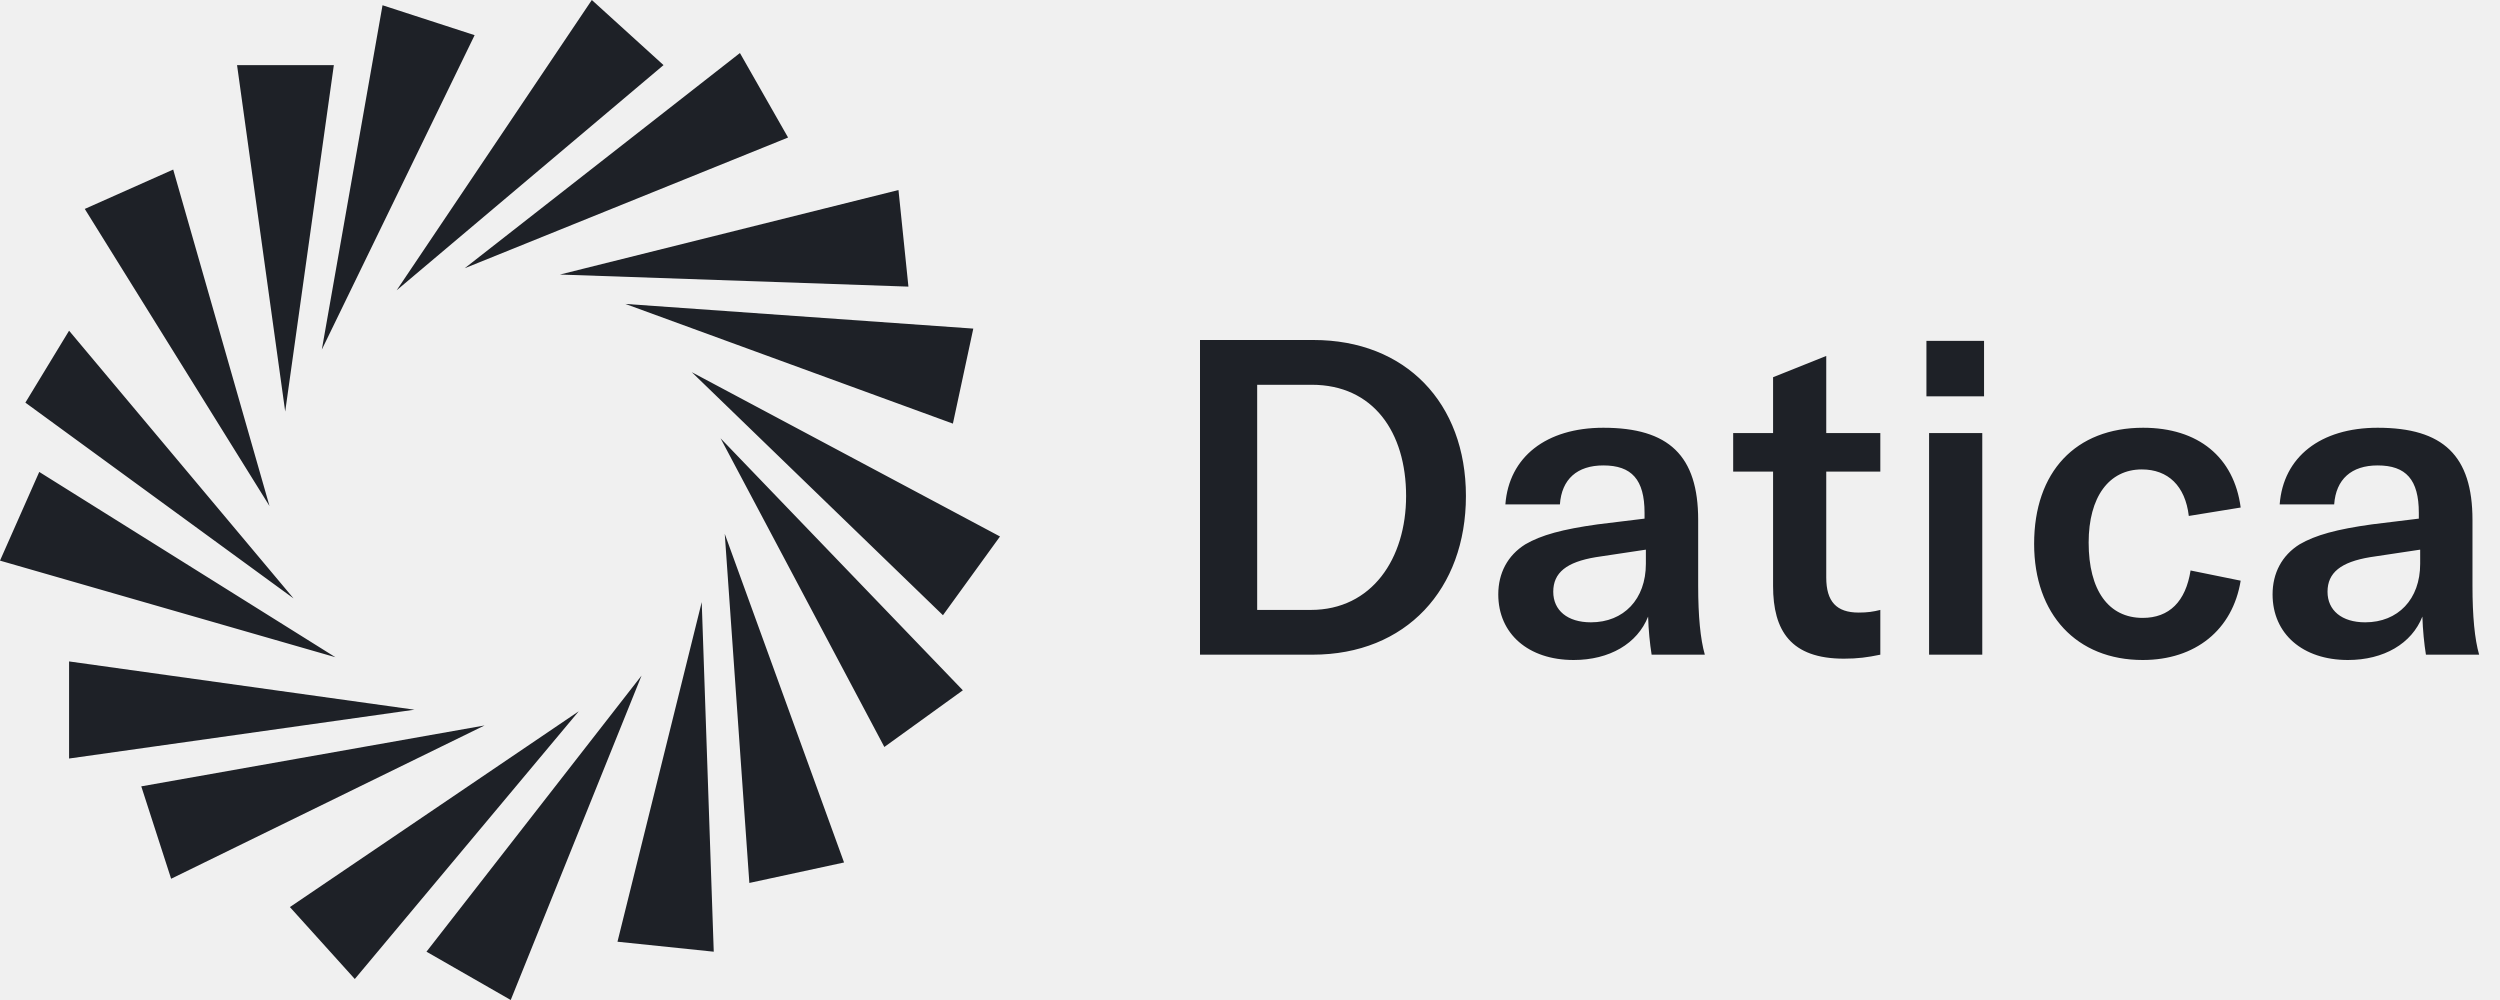
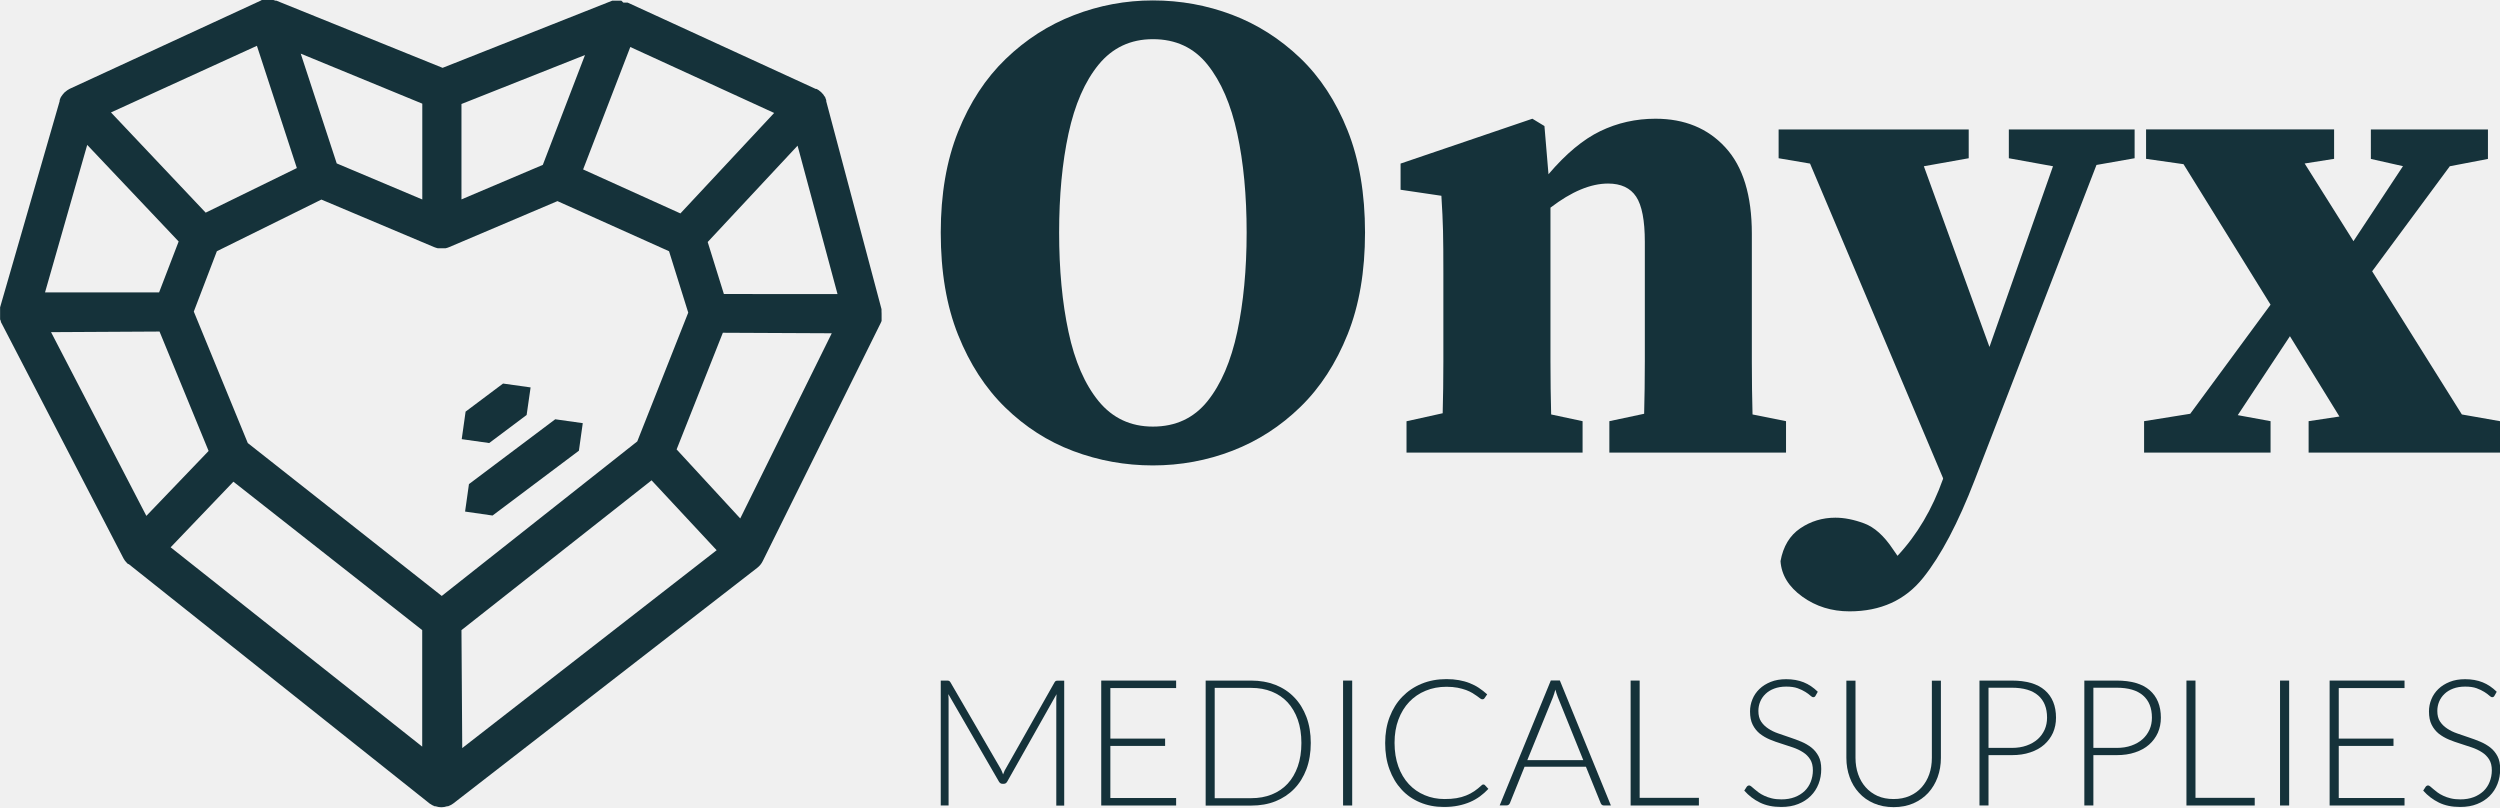
- <svg xmlns="http://www.w3.org/2000/svg" width="100px" height="40px" viewBox="0 0 100 40" version="1.1">
-   <defs />
-   <g id="Symbols" stroke="none" stroke-width="1" fill="none" fill-rule="evenodd">
-     <g id="_header-dark" fill="#1E2127">
-       <g id="_onyx-logo-deep">
-         <path d="M1.015,16.105 L2.763,13.228 L11.743,23.937 L1.015,16.105 Z M2.763,30.341 L2.763,26.457 L16.578,28.388 L2.763,30.341 Z M14.192,39.16 L11.596,36.283 L23.15,28.451 L14.192,39.16 Z M28.55,38.068 L24.699,37.669 L28.069,24.084 L28.55,38.068 Z M38.514,27.612 L35.374,29.879 L28.823,17.533 L38.514,27.612 Z M38.932,13.144 L38.116,16.945 L25.013,12.157 L38.932,13.144 Z M29.597,2.121 L31.523,5.501 L18.587,10.73 L29.597,2.121 Z M15.301,0.21 L18.985,1.407 L12.873,13.984 L15.301,0.21 Z M3.391,8.357 L6.928,6.782 L10.78,20.241 L3.391,8.357 Z M0,22.425 L1.57,18.877 L13.417,26.289 L0,22.425 Z M6.845,35.15 L5.651,31.454 L19.383,29.018 L6.845,35.15 Z M20.429,40 L17.059,38.068 L25.662,27.024 L20.429,40 Z M33.762,34.499 L29.974,35.318 L28.99,21.354 L33.762,34.499 Z M40,21.459 L37.718,24.609 L27.671,14.887 L40,21.459 Z M35.939,7.601 L36.337,11.465 L22.397,10.982 L35.939,7.601 Z M23.673,1.0658141e-14 L26.541,2.604 L15.866,11.612 L23.673,1.0658141e-14 Z M9.482,2.604 L13.354,2.604 L11.408,16.462 L9.482,2.604 Z M48,26.187 L52.503,26.187 C56.244,26.187 58.637,23.563 58.637,19.84 C58.637,16.117 56.226,13.6 52.539,13.6 L48,13.6 L48,26.187 Z M65.924,24.663 C65.941,25.212 65.994,25.744 66.065,26.187 L68.193,26.187 C68.016,25.567 67.927,24.645 67.927,23.439 L67.927,20.798 C67.927,18.227 66.757,17.11 64.133,17.11 C61.846,17.11 60.357,18.28 60.215,20.177 L62.396,20.177 C62.466,19.167 63.087,18.617 64.133,18.617 C65.268,18.617 65.782,19.184 65.782,20.514 L65.782,20.745 L63.902,20.975 C62.502,21.17 61.651,21.401 61.013,21.773 C60.304,22.216 59.931,22.925 59.931,23.776 C59.931,25.354 61.137,26.4 62.945,26.4 C64.381,26.4 65.498,25.744 65.924,24.663 Z M69.327,18.865 L70.923,18.865 L70.923,23.439 C70.923,25.23 71.632,26.347 73.76,26.347 C74.309,26.347 74.699,26.294 75.213,26.187 L75.213,24.397 C74.93,24.468 74.699,24.503 74.345,24.503 C73.458,24.503 73.05,24.06 73.05,23.102 L73.05,18.865 L75.213,18.865 L75.213,17.323 L73.05,17.323 L73.05,14.238 L70.923,15.089 L70.923,17.323 L69.327,17.323 L69.327,18.865 Z M77.057,15.852 L79.362,15.852 L79.362,13.635 L77.057,13.635 L77.057,15.852 Z M77.163,26.187 L79.291,26.187 L79.291,17.323 L77.163,17.323 L77.163,26.187 Z M89.627,23.227 L87.623,22.819 C87.428,24.06 86.772,24.716 85.709,24.716 C84.343,24.716 83.546,23.617 83.546,21.702 C83.546,19.876 84.361,18.777 85.673,18.777 C86.719,18.777 87.411,19.433 87.552,20.638 L89.627,20.301 C89.361,18.28 87.925,17.11 85.726,17.11 C83.032,17.11 81.365,18.865 81.365,21.755 C81.365,24.574 83.067,26.4 85.709,26.4 C87.818,26.4 89.307,25.194 89.627,23.227 Z M96.895,24.663 C96.913,25.212 96.966,25.744 97.037,26.187 L99.165,26.187 C98.987,25.567 98.899,24.645 98.899,23.439 L98.899,20.798 C98.899,18.227 97.729,17.11 95.105,17.11 C92.818,17.11 91.329,18.28 91.187,20.177 L93.367,20.177 C93.438,19.167 94.059,18.617 95.105,18.617 C96.239,18.617 96.753,19.184 96.753,20.514 L96.753,20.745 L94.874,20.975 C93.474,21.17 92.623,21.401 91.984,21.773 C91.275,22.216 90.903,22.925 90.903,23.776 C90.903,25.354 92.109,26.4 93.917,26.4 C95.353,26.4 96.47,25.744 96.895,24.663 Z M93.101,23.67 C93.101,22.907 93.633,22.482 94.803,22.287 L96.807,21.986 L96.807,22.553 C96.807,23.971 95.92,24.893 94.608,24.893 C93.669,24.893 93.101,24.414 93.101,23.67 Z M62.13,23.67 C62.13,22.907 62.661,22.482 63.832,22.287 L65.835,21.986 L65.835,22.553 C65.835,23.971 64.948,24.893 63.637,24.893 C62.697,24.893 62.13,24.414 62.13,23.67 Z M50.287,24.397 L50.287,15.391 L52.468,15.391 C54.932,15.391 56.244,17.288 56.244,19.84 C56.244,22.34 54.879,24.397 52.432,24.397 L50.287,24.397 Z" />
-       </g>
+ <svg xmlns="http://www.w3.org/2000/svg" version="1.1" id="Layer_1" x="0px" y="0px" viewBox="0 0 2903.8 937.7" style="enable-background:new 0 0 2903.8 937.7;" xml:space="preserve">
+   <style type="text/css">
+ 	.st0{fill:#EAF0F1;}
+ 	.st1{fill:#15323A;}
+ 	.st2{fill:#AAC2C9;}
+ 	.st3{fill:#1A3E47;}
+ 	.st4{fill:#CAD9DD;}
+ 	.st5{fill:#6B95A0;}
+ 	.st6{fill:#275D6B;}
+ 	.st7{fill:#204D59;}
+ 	.st8{fill:#2B6777;}
+ 	.st9{fill:#F4F7F8;}
+ 	.st10{fill:#FFFFFF;}
+ </style>
+   <g>
+     <g>
+       <path class="st1" d="M1023.9,361.7c0.1-0.6,0.1-1.2,0-1.7c-0.1-0.3-0.1-0.6,0-0.9l-64.2-241.4v-1.1c-0.2-1-0.6-2-1.1-3    c0-0.6,0-1.1-0.9-1.6l-1.6-2.5l-1.5-1.5l-0.9-1.1l-1-0.7l-1.7-1.4l-2.5-1.5h-1L729,3h-0.7h-0.6h-1.6H724l-2.3-2.2h-2.1h-2.5h-2    h-2.5h-1.5l-197,78l-193-78c-0.4-0.1-0.7-0.1-1.1,0L317.6,0h-2h-2.5H311h-2.5h-2.1h-1.1h-1.2l-1.2,0.7L81.3,103l-1.1,0.6l-2.3,1.4    l-1.7,1.4l-1,0.7l-0.9,1l-1.4,1.6l-1.6,2.2l-1,1.7c-0.4,0.9-0.7,1.8-1,2.7v1.1L0.1,357c-0.1,0.3-0.1,0.6,0,0.9    c-0.1,0.7-0.1,1.4,0,2.1c-0.1,0.8-0.1,1.6,0,2.3c0,0,0,0.7,0,1c0,0.2,0,0.7,0,1c-0.1,0.8-0.1,1.6,0,2.5v2.1c0,0,0,1.4,0,2.1    c0.3,0.6,0.6,1.3,0.9,2v0.9l142.4,274.6l0.7,1.1c0.4,0.8,0.9,1.5,1.5,2.2l1.4,1.6l1,1.1l0.9,0.7h0.6L499,933.3    c1.8,1.3,3.8,2.4,5.9,3.2h1.1c4.3,1.5,9,1.5,13.3,0h1.1c2.1-0.8,4.1-1.8,5.9-3.1l353.3-273.9c2.7-2.1,4.9-4.8,6.4-7.9L1023,375.1    l1-2.3c0.1-0.7,0.1-1.5,0-2.2v-1.8c0.1-0.9,0.1-1.7,0-2.6c0,0,0-0.6,0-1c0.1-0.3,0.1-0.6,0-0.9    C1024,363.4,1024,362.5,1023.9,361.7z M732.1,54.6l167.1,76.6L790.3,247.9l-113-51.1L732.1,54.6z M536,120.8l143.5-56.9l-49,127.6    L536,231.6V120.8z M490.5,120.4v111.3l-99.4-41.9L349.3,62.3L490.5,120.4z M298.4,53.2l46.4,142L238.9,247l-110-116.4L298.4,53.2z     M101.3,168.3l106.2,112.2l-22.7,59.1H52.3L101.3,168.3z M59.3,385.8l126-0.7l57,138.7L170,599.2L59.3,385.8z M490.5,867.3    L198.2,635.7l72.9-76.2l219.3,172.4V867.3z M513.1,692.2L287.8,514.6l-62.7-152.7l26.8-70.1l121.4-60l130.9,55.2    c1.4,0.6,2.9,1,4.4,1.4c0.9,0.1,1.9,0.1,2.8,0h1.6c1.5,0.1,3,0.1,4.4,0c1.5-0.3,3-0.8,4.4-1.4l125.7-53.4l129.6,58.2l22.3,71.3    l-59.2,149.6L513.1,692.2z M536.9,868.9L536,731.9l220.8-174l75.6,81.2L536.9,868.9z M859.8,602.2L785.9,522l53.7-135.5l126.5,0.6    L859.8,602.2z M840.8,341.5L822,281.1l104.4-111.9l46.4,172.4L840.8,341.5z" />
+       <polygon class="st1" points="611.7,482 616.3,450 584.3,445.5 540.8,478.1 536.3,510.1 568.2,514.6   " />
+       <polygon class="st1" points="644.9,487 644.9,487 544.7,562.3 540.2,594.2 572.1,598.8 672.4,523.5 676.9,491.5 644.9,487   " />
+     </g>
+     <g>
+       <path class="st1" d="M1339.1,540.6c-32.1,0-63-5.6-92.5-16.7c-29.5-11.1-55.8-28-78.9-50.5c-23.1-22.5-41.3-50.6-54.8-84.3    c-13.5-33.7-20.2-73.3-20.2-118.9c0-44.6,6.7-83.7,20.2-117.4c13.5-33.7,31.9-61.8,55.2-84.3c23.3-22.5,49.7-39.5,79.3-50.9    c29.5-11.4,60.1-17.1,91.7-17.1c32.1,0,62.8,5.6,92.1,16.7c29.3,11.1,55.6,27.9,78.9,50.1c23.3,22.3,41.7,50.4,55.2,84.3    c13.5,33.9,20.2,73.5,20.2,118.5c0,45.1-6.7,84.5-20.2,118.2c-13.5,33.7-31.7,61.8-54.8,84.3c-23.1,22.5-49.4,39.5-78.9,50.9    S1371.2,540.6,1339.1,540.6z M1339.1,495.5c26.4,0,47.5-9.8,63.4-29.5c15.8-19.7,27.3-46.5,34.6-80.5    c7.2-33.9,10.9-72.4,10.9-115.4c0-43-3.6-81.4-10.9-115c-7.3-33.7-18.8-60.4-34.6-80.1c-15.8-19.7-36.9-29.5-63.4-29.5    c-25.9,0-46.9,9.9-63,29.5c-16.1,19.7-27.7,46.4-35,80.1c-7.3,33.7-10.9,72-10.9,115c0,43,3.6,81.5,10.9,115.4    c7.2,33.9,18.9,60.8,35,80.5C1292.2,485.6,1313.2,495.5,1339.1,495.5z" />
+       <path class="st1" d="M1633.7,525.8v-36.5l42-9.3c0.5-18.7,0.8-38.9,0.8-60.6c0-21.8,0-40.7,0-56.7v-45.1c0-21.2-0.1-37.7-0.4-49.4    c-0.3-11.7-0.9-25.3-1.9-40.8l-47.4-7V190l153.1-52.1l14,8.5l4.7,56c20.2-23.8,40.3-40.5,60.2-50.1c19.9-9.6,41.3-14.4,64.1-14.4    c33.7,0,60.8,11.1,81.2,33.4c20.5,22.3,30.7,55.7,30.7,100.3v90.9c0,17.1,0,36.4,0,57.9c0,21.5,0.3,41.9,0.8,61l38.9,7.8v36.5    h-205.2v-36.5l40.4-8.6c0.5-19.2,0.8-39.5,0.8-61c0-21.5,0-40.5,0-57.1v-81.6c0-24.9-3.4-42.4-10.1-52.5    c-6.7-10.1-17.6-15.2-32.6-15.2c-20.2,0-42.5,9.3-66.9,28v121.3c0,16.1,0,35.1,0,57.1c0,22,0.3,42.6,0.8,61.8l36.5,7.8v36.5    H1633.7z" />
+       <path class="st1" d="M2333.3,183.8v-33.4h146.1v33.4l-44.3,7.8l-141.5,366.1c-19.2,49.7-39.1,87.6-59.9,113.5    c-20.7,25.9-49.2,38.9-85.5,38.9c-20.7,0-39-5.7-54.8-17.1c-15.8-11.4-24.2-25.1-25.3-41.2c3.1-17.1,10.7-29.8,22.9-38.1    c12.2-8.3,25.8-12.4,40.8-12.4c10.4,0,21.5,2.2,33.4,6.6c11.9,4.4,23.1,14.4,33.4,29.9l5.4,7.8c22.8-24.4,40.4-54.2,52.9-89.4    v-0.8L2102.4,190l-36.5-6.2v-33.4h220.8v33.4l-52.1,9.3l76.2,209.9l73.8-209.9L2333.3,183.8z" />
+       <path class="st1" d="M2753.8,184.6v-34.2h136v34.2l-44.3,8.5l-90.2,122l104.2,166.3l44.3,7.8v36.5h-222.3v-36.5l35.8-5.4    l-57.5-93.3l-60.6,91.7l38.1,7v36.5h-146.9v-36.5l53.6-8.6l93.3-126.7l-101.1-163.2l-43.5-6.2v-34.2h218.4v34.2l-34.2,5.4    l56.7,90.2l57.5-87.1L2753.8,184.6z" />
+     </g>
+     <g>
+       <path class="st1" d="M1165.1,899.5c0.4-1.1,0.8-2.2,1.3-3.2c0.4-1.1,0.9-2.1,1.5-3l57-100.8c0.5-0.9,1.1-1.4,1.6-1.6    c0.5-0.2,1.3-0.3,2.3-0.3h7.3v145.1h-9.2V811.9c0-1.8,0.1-3.7,0.3-5.6L1170,907.7c-1,1.8-2.3,2.7-4.1,2.7h-1.6    c-1.7,0-3.1-0.9-4.1-2.7l-58.7-101.5c0.2,2,0.3,3.9,0.3,5.7v123.7h-9.1V790.5h7.2c1,0,1.7,0.1,2.3,0.3c0.6,0.2,1.1,0.8,1.7,1.6    l58.6,100.9C1163.5,895.2,1164.3,897.3,1165.1,899.5z" />
+       <path class="st1" d="M1366.1,790.5v8.7h-76.4v58.7h63.6v8.5h-63.6v60.5h76.4v8.7h-87V790.5H1366.1z" />
+       <path class="st1" d="M1522.5,863c0,11.2-1.7,21.3-5,30.3c-3.4,9-8.1,16.6-14.2,22.9c-6.1,6.3-13.4,11.1-21.8,14.5    c-8.5,3.4-17.9,5-28.2,5h-52.9V790.5h52.9c10.3,0,19.7,1.7,28.2,5c8.5,3.4,15.8,8.2,21.8,14.5c6.1,6.3,10.8,13.9,14.2,22.9    C1520.8,841.8,1522.5,851.8,1522.5,863z M1511.6,863c0-10.1-1.4-19.1-4.2-27.1c-2.8-7.9-6.8-14.6-11.8-20.1    c-5.1-5.5-11.2-9.6-18.4-12.5c-7.2-2.9-15.1-4.3-23.9-4.3h-42.4v128.1h42.4c8.8,0,16.7-1.4,23.9-4.3c7.2-2.9,13.3-7,18.4-12.5    c5.1-5.5,9-12.2,11.8-20.1C1510.2,882.2,1511.6,873.2,1511.6,863z" />
+       <path class="st1" d="M1570.6,935.6H1560V790.5h10.6V935.6z" />
+       <path class="st1" d="M1723,911.2c0.7,0,1.3,0.2,1.7,0.7l4.1,4.4c-3,3.2-6.3,6.1-9.8,8.7c-3.6,2.6-7.4,4.8-11.6,6.6    c-4.2,1.8-8.8,3.2-13.8,4.2c-5,1-10.5,1.5-16.6,1.5c-10.1,0-19.3-1.8-27.6-5.3c-8.4-3.5-15.6-8.5-21.5-15    c-6-6.5-10.7-14.3-14-23.4c-3.4-9.2-5-19.3-5-30.6c0-11,1.7-21.1,5.2-30.2c3.5-9.1,8.3-16.9,14.6-23.4    c6.3-6.5,13.7-11.6,22.5-15.2c8.7-3.6,18.3-5.4,28.9-5.4c5.3,0,10.1,0.4,14.5,1.2c4.4,0.8,8.5,1.9,12.3,3.4    c3.8,1.5,7.4,3.3,10.7,5.5c3.3,2.2,6.6,4.7,9.8,7.6l-3.2,4.6c-0.5,0.8-1.4,1.2-2.6,1.2c-0.6,0-1.4-0.4-2.4-1.1    c-1-0.7-2.2-1.6-3.6-2.7c-1.5-1.1-3.2-2.2-5.3-3.5c-2.1-1.3-4.6-2.4-7.4-3.5c-2.9-1.1-6.2-1.9-9.9-2.7c-3.8-0.7-8-1.1-12.8-1.1    c-8.8,0-16.9,1.5-24.3,4.6c-7.4,3-13.7,7.4-19.1,13c-5.3,5.6-9.5,12.5-12.5,20.5c-3,8-4.5,17-4.5,27c0,10.3,1.5,19.4,4.4,27.5    c2.9,8.1,7,14.9,12.2,20.5c5.2,5.6,11.3,9.8,18.4,12.8c7.1,3,14.8,4.5,23,4.5c5.2,0,9.8-0.3,13.9-1c4.1-0.7,7.8-1.7,11.2-3.1    c3.4-1.4,6.6-3,9.5-5c2.9-2,5.8-4.3,8.7-7c0.3-0.3,0.7-0.5,1-0.7C1722.2,911.3,1722.6,911.2,1723,911.2z" />
+       <path class="st1" d="M1871.1,935.6h-8.1c-1,0-1.7-0.3-2.4-0.8c-0.6-0.5-1.1-1.2-1.4-2l-17.1-42.2h-71.3l-17,42.2    c-0.3,0.8-0.8,1.4-1.4,1.9c-0.7,0.5-1.5,0.8-2.5,0.8h-8l59.4-145.1h10.5L1871.1,935.6z M1774,882.9h65l-29.6-73.3    c-0.5-1.2-1-2.5-1.4-3.9c-0.5-1.5-1-3-1.4-4.7c-0.5,1.6-1,3.2-1.4,4.7c-0.5,1.5-1,2.8-1.4,4.1L1774,882.9z" />
+       <path class="st1" d="M1904.5,926.7h68.8v8.9h-79.3V790.5h10.5V926.7z" />
+       <path class="st1" d="M2108.8,808.1c-0.6,1.2-1.5,1.7-2.7,1.7c-0.9,0-2-0.6-3.4-1.9c-1.4-1.3-3.3-2.7-5.7-4.2c-2.4-1.5-5.4-3-9-4.3    c-3.6-1.3-8-1.9-13.3-1.9c-5.3,0-9.9,0.8-13.9,2.3c-4,1.5-7.4,3.6-10.1,6.2c-2.7,2.6-4.8,5.6-6.2,9c-1.4,3.4-2.1,7-2.1,10.8    c0,4.9,1,9,3.1,12.2c2.1,3.2,4.8,5.9,8.3,8.2c3.4,2.3,7.3,4.2,11.7,5.7c4.3,1.5,8.8,3.1,13.4,4.6c4.6,1.5,9.1,3.2,13.4,5    c4.3,1.8,8.2,4.1,11.7,6.8c3.4,2.7,6.2,6.1,8.3,10.1c2.1,4,3.1,9,3.1,14.9c0,6.1-1,11.8-3.1,17.2c-2.1,5.4-5.1,10-9.1,14    c-4,4-8.8,7.1-14.6,9.4c-5.7,2.3-12.3,3.4-19.7,3.4c-9.6,0-17.8-1.7-24.7-5.1c-6.9-3.4-13-8-18.2-13.9l2.9-4.5    c0.8-1,1.8-1.5,2.9-1.5c0.6,0,1.4,0.4,2.4,1.2c1,0.8,2.1,1.8,3.5,3c1.4,1.2,3,2.5,4.9,3.9c1.9,1.4,4.1,2.7,6.7,3.9    c2.5,1.2,5.4,2.2,8.7,3c3.3,0.8,7,1.2,11.2,1.2c5.8,0,10.9-0.9,15.4-2.6c4.5-1.7,8.3-4.1,11.5-7.1c3.1-3,5.5-6.6,7.1-10.7    c1.6-4.1,2.5-8.6,2.5-13.3c0-5.1-1-9.3-3.1-12.7c-2.1-3.3-4.8-6.1-8.3-8.3c-3.4-2.2-7.3-4.1-11.7-5.6c-4.3-1.5-8.8-3-13.4-4.4    c-4.6-1.4-9.1-3-13.4-4.8c-4.3-1.8-8.2-4.1-11.7-6.8c-3.4-2.8-6.2-6.2-8.3-10.4c-2.1-4.1-3.1-9.3-3.1-15.5c0-4.9,0.9-9.5,2.8-14.1    c1.8-4.5,4.6-8.5,8.1-11.9c3.6-3.5,8-6.2,13.2-8.3c5.2-2.1,11.2-3.1,17.9-3.1c7.5,0,14.3,1.2,20.3,3.6c6,2.4,11.4,6.1,16.4,11    L2108.8,808.1z" />
+       <path class="st1" d="M2199.4,928.1c7,0,13.2-1.2,18.7-3.6c5.5-2.4,10.2-5.8,14-10.1c3.8-4.3,6.8-9.4,8.8-15.2c2-5.8,3-12.2,3-18.9    v-89.7h10.5v89.7c0,8-1.3,15.5-3.8,22.4c-2.5,6.9-6.2,13-10.9,18.2c-4.8,5.2-10.5,9.2-17.3,12.2c-6.8,2.9-14.4,4.4-22.9,4.4    c-8.5,0-16.1-1.5-22.9-4.4c-6.8-2.9-12.6-7-17.3-12.2c-4.8-5.2-8.4-11.2-10.9-18.2c-2.5-6.9-3.8-14.4-3.8-22.4v-89.7h10.6v89.6    c0,6.8,1,13.1,3,18.9c2,5.8,4.9,10.9,8.7,15.2c3.8,4.3,8.4,7.7,13.9,10.2C2186.2,926.9,2192.4,928.1,2199.4,928.1z" />
+       <path class="st1" d="M2309.7,877.1v58.5h-10.5V790.5h37.4c17,0,29.9,3.7,38.5,11.2c8.6,7.5,13,18.1,13,31.9    c0,6.4-1.2,12.2-3.5,17.5c-2.4,5.3-5.8,9.9-10.2,13.8c-4.4,3.9-9.8,6.9-16.2,9c-6.4,2.2-13.5,3.2-21.5,3.2H2309.7z M2309.7,868.7    h27c6.4,0,12.2-0.9,17.2-2.7c5.1-1.8,9.3-4.2,12.9-7.4c3.5-3.1,6.2-6.9,8.1-11.1c1.9-4.3,2.8-8.9,2.8-14    c0-11.1-3.4-19.7-10.3-25.7c-6.9-6-17.1-9-30.7-9h-27V868.7z" />
+       <path class="st1" d="M2431.5,877.1v58.5H2421V790.5h37.4c17,0,29.9,3.7,38.5,11.2c8.6,7.5,13,18.1,13,31.9    c0,6.4-1.2,12.2-3.5,17.5c-2.4,5.3-5.8,9.9-10.2,13.8c-4.4,3.9-9.8,6.9-16.2,9c-6.4,2.2-13.5,3.2-21.5,3.2H2431.5z M2431.5,868.7    h27c6.4,0,12.2-0.9,17.2-2.7c5.1-1.8,9.3-4.2,12.9-7.4c3.5-3.1,6.2-6.9,8.1-11.1c1.9-4.3,2.8-8.9,2.8-14    c0-11.1-3.4-19.7-10.3-25.7c-6.9-6-17.1-9-30.7-9h-27V868.7z" />
+       <path class="st1" d="M2550.1,926.7h68.8v8.9h-79.3V790.5h10.5V926.7z" />
+       <path class="st1" d="M2658.9,935.6h-10.6V790.5h10.6V935.6z" />
+       <path class="st1" d="M2792.9,790.5v8.7h-76.4v58.7h63.6v8.5h-63.6v60.5h76.4v8.7h-87V790.5H2792.9z" />
+       <path class="st1" d="M2897.4,808.1c-0.6,1.2-1.5,1.7-2.7,1.7c-0.9,0-2-0.6-3.4-1.9c-1.4-1.3-3.3-2.7-5.7-4.2c-2.4-1.5-5.4-3-9-4.3    c-3.6-1.3-8-1.9-13.3-1.9c-5.3,0-9.9,0.8-13.9,2.3c-4,1.5-7.4,3.6-10.1,6.2c-2.7,2.6-4.8,5.6-6.2,9c-1.4,3.4-2.1,7-2.1,10.8    c0,4.9,1,9,3.1,12.2c2.1,3.2,4.8,5.9,8.3,8.2c3.4,2.3,7.3,4.2,11.7,5.7c4.3,1.5,8.8,3.1,13.4,4.6c4.6,1.5,9.1,3.2,13.4,5    c4.3,1.8,8.2,4.1,11.7,6.8c3.4,2.7,6.2,6.1,8.3,10.1c2.1,4,3.1,9,3.1,14.9c0,6.1-1,11.8-3.1,17.2c-2.1,5.4-5.1,10-9.1,14    c-4,4-8.8,7.1-14.6,9.4c-5.7,2.3-12.3,3.4-19.7,3.4c-9.6,0-17.8-1.7-24.7-5.1c-6.9-3.4-13-8-18.2-13.9l2.9-4.5    c0.8-1,1.8-1.5,2.9-1.5c0.6,0,1.4,0.4,2.4,1.2c1,0.8,2.1,1.8,3.5,3c1.4,1.2,3,2.5,4.9,3.9c1.9,1.4,4.1,2.7,6.7,3.9    c2.5,1.2,5.4,2.2,8.7,3c3.3,0.8,7,1.2,11.2,1.2c5.8,0,10.9-0.9,15.4-2.6c4.5-1.7,8.3-4.1,11.5-7.1c3.1-3,5.5-6.6,7.1-10.7    c1.6-4.1,2.5-8.6,2.5-13.3c0-5.1-1-9.3-3.1-12.7c-2.1-3.3-4.8-6.1-8.3-8.3c-3.4-2.2-7.3-4.1-11.7-5.6c-4.3-1.5-8.8-3-13.4-4.4    c-4.6-1.4-9.1-3-13.4-4.8c-4.3-1.8-8.2-4.1-11.7-6.8c-3.4-2.8-6.2-6.2-8.3-10.4c-2.1-4.1-3.1-9.3-3.1-15.5c0-4.9,0.9-9.5,2.8-14.1    c1.8-4.5,4.6-8.5,8.1-11.9c3.6-3.5,8-6.2,13.2-8.3c5.2-2.1,11.2-3.1,17.9-3.1c7.5,0,14.3,1.2,20.3,3.6c6,2.4,11.4,6.1,16.4,11    L2897.4,808.1z" />
    </g>
  </g>
</svg>
